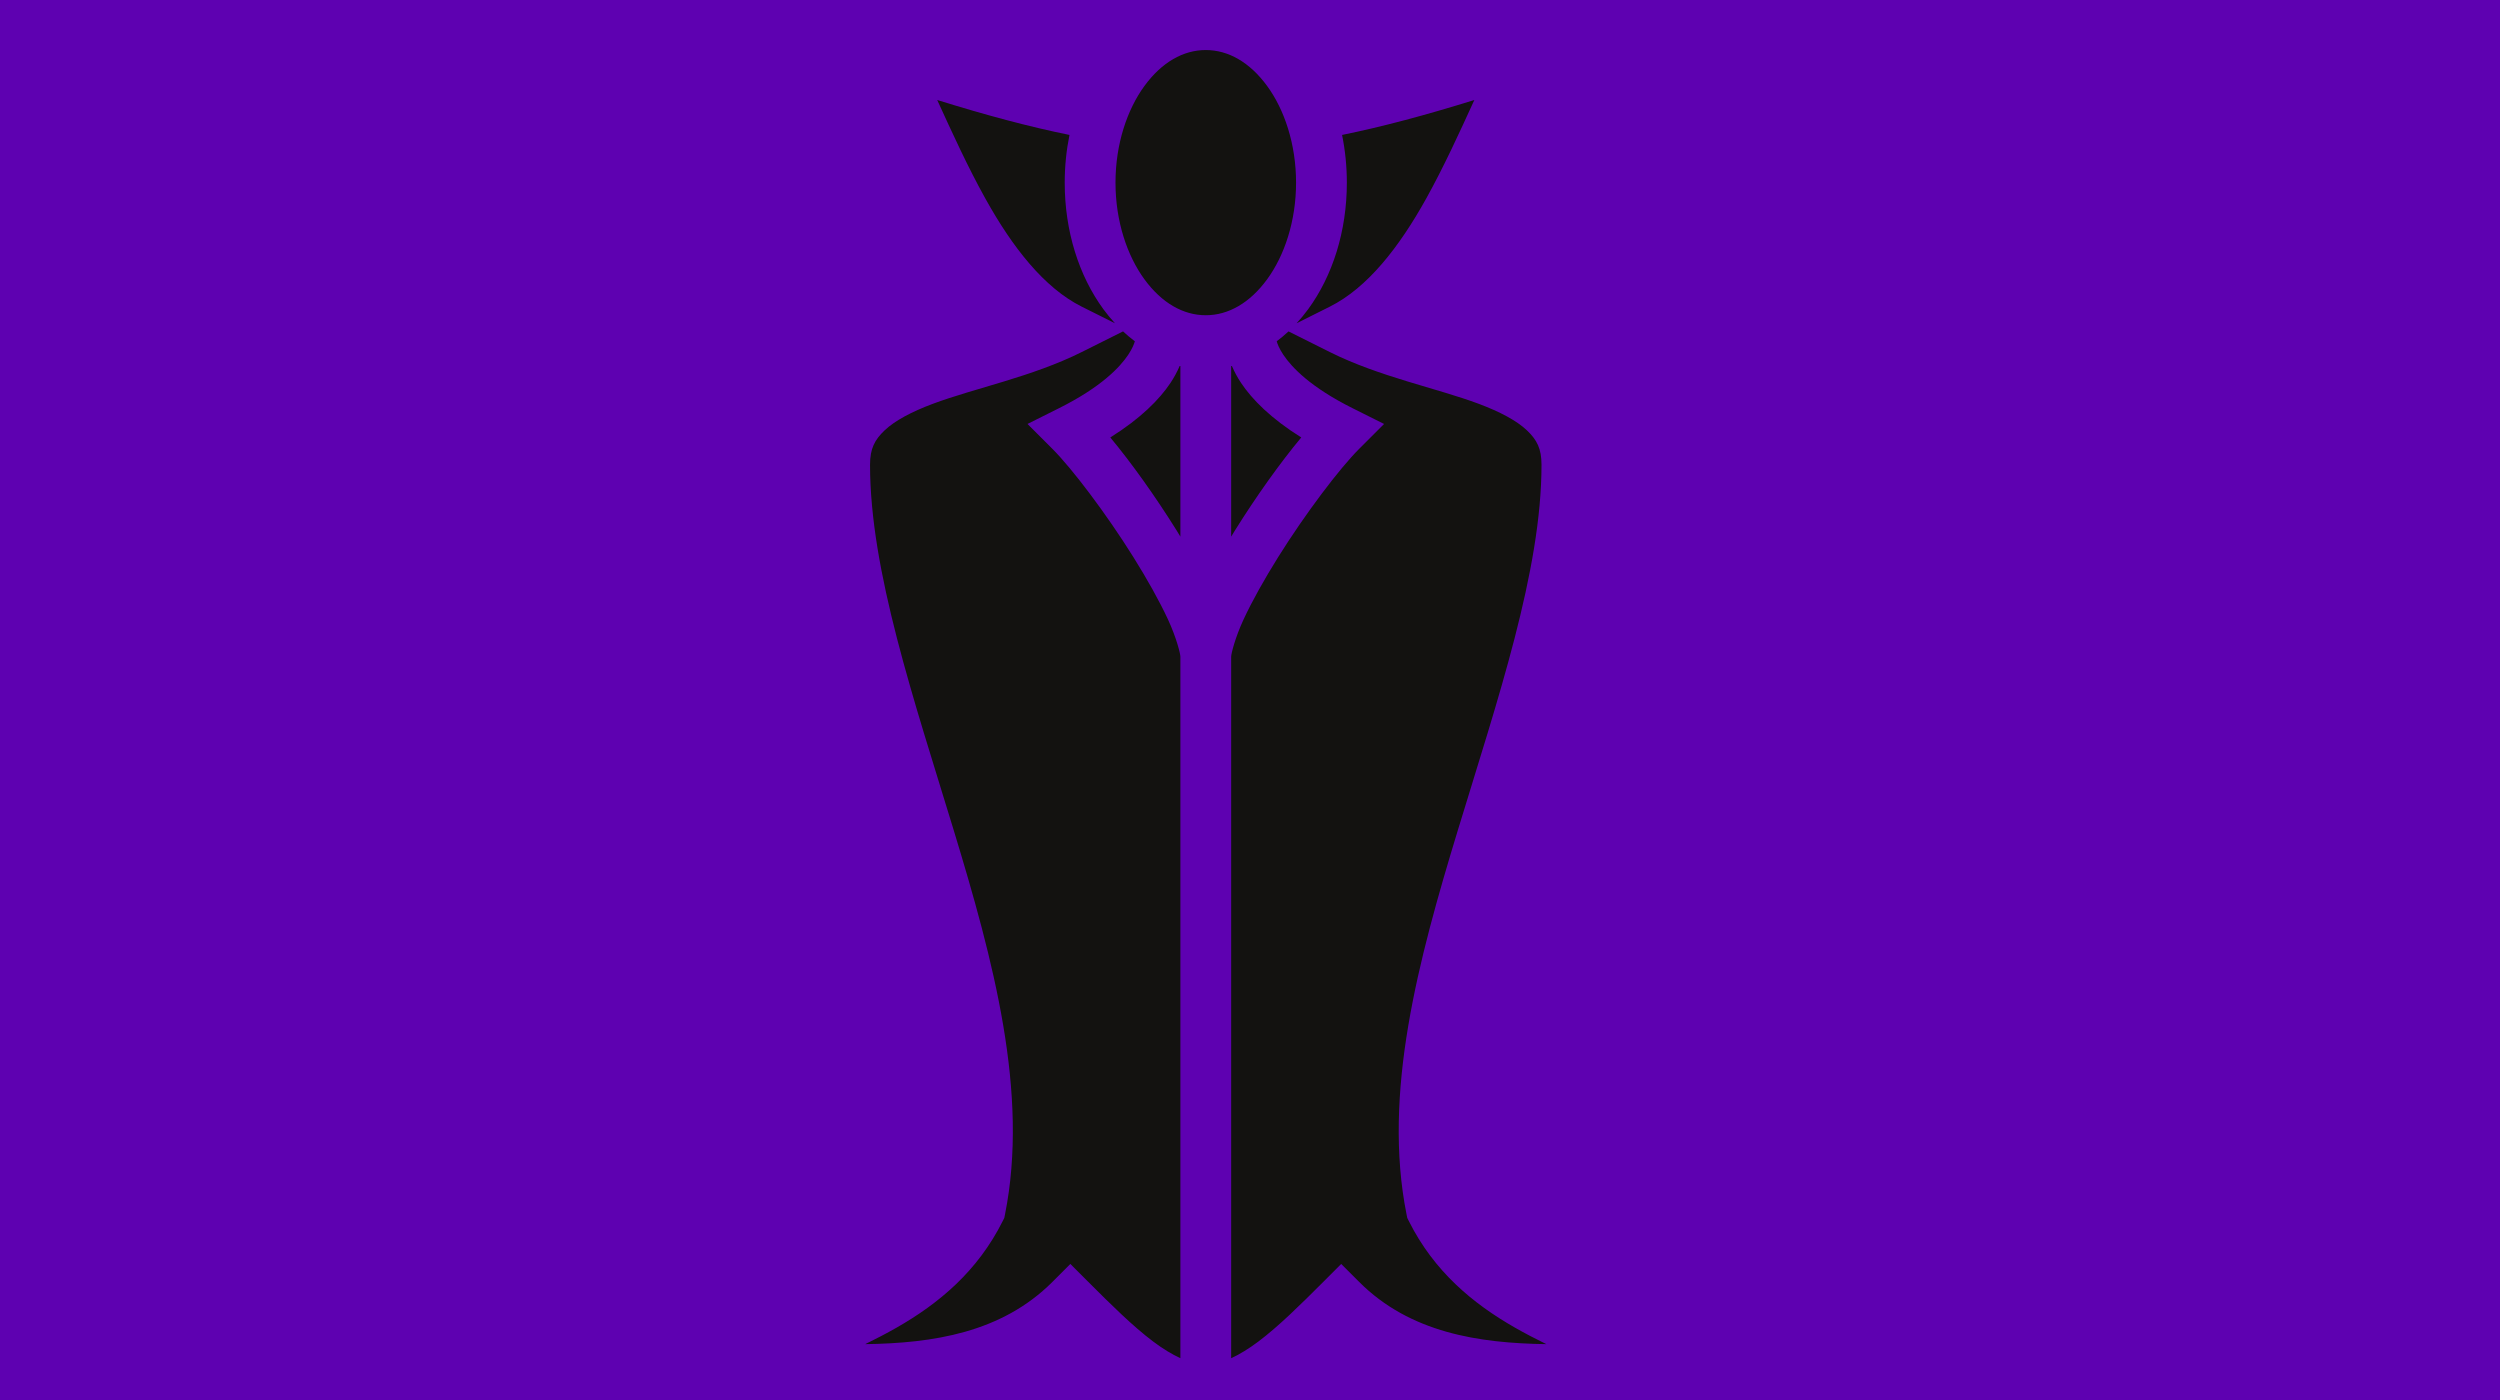
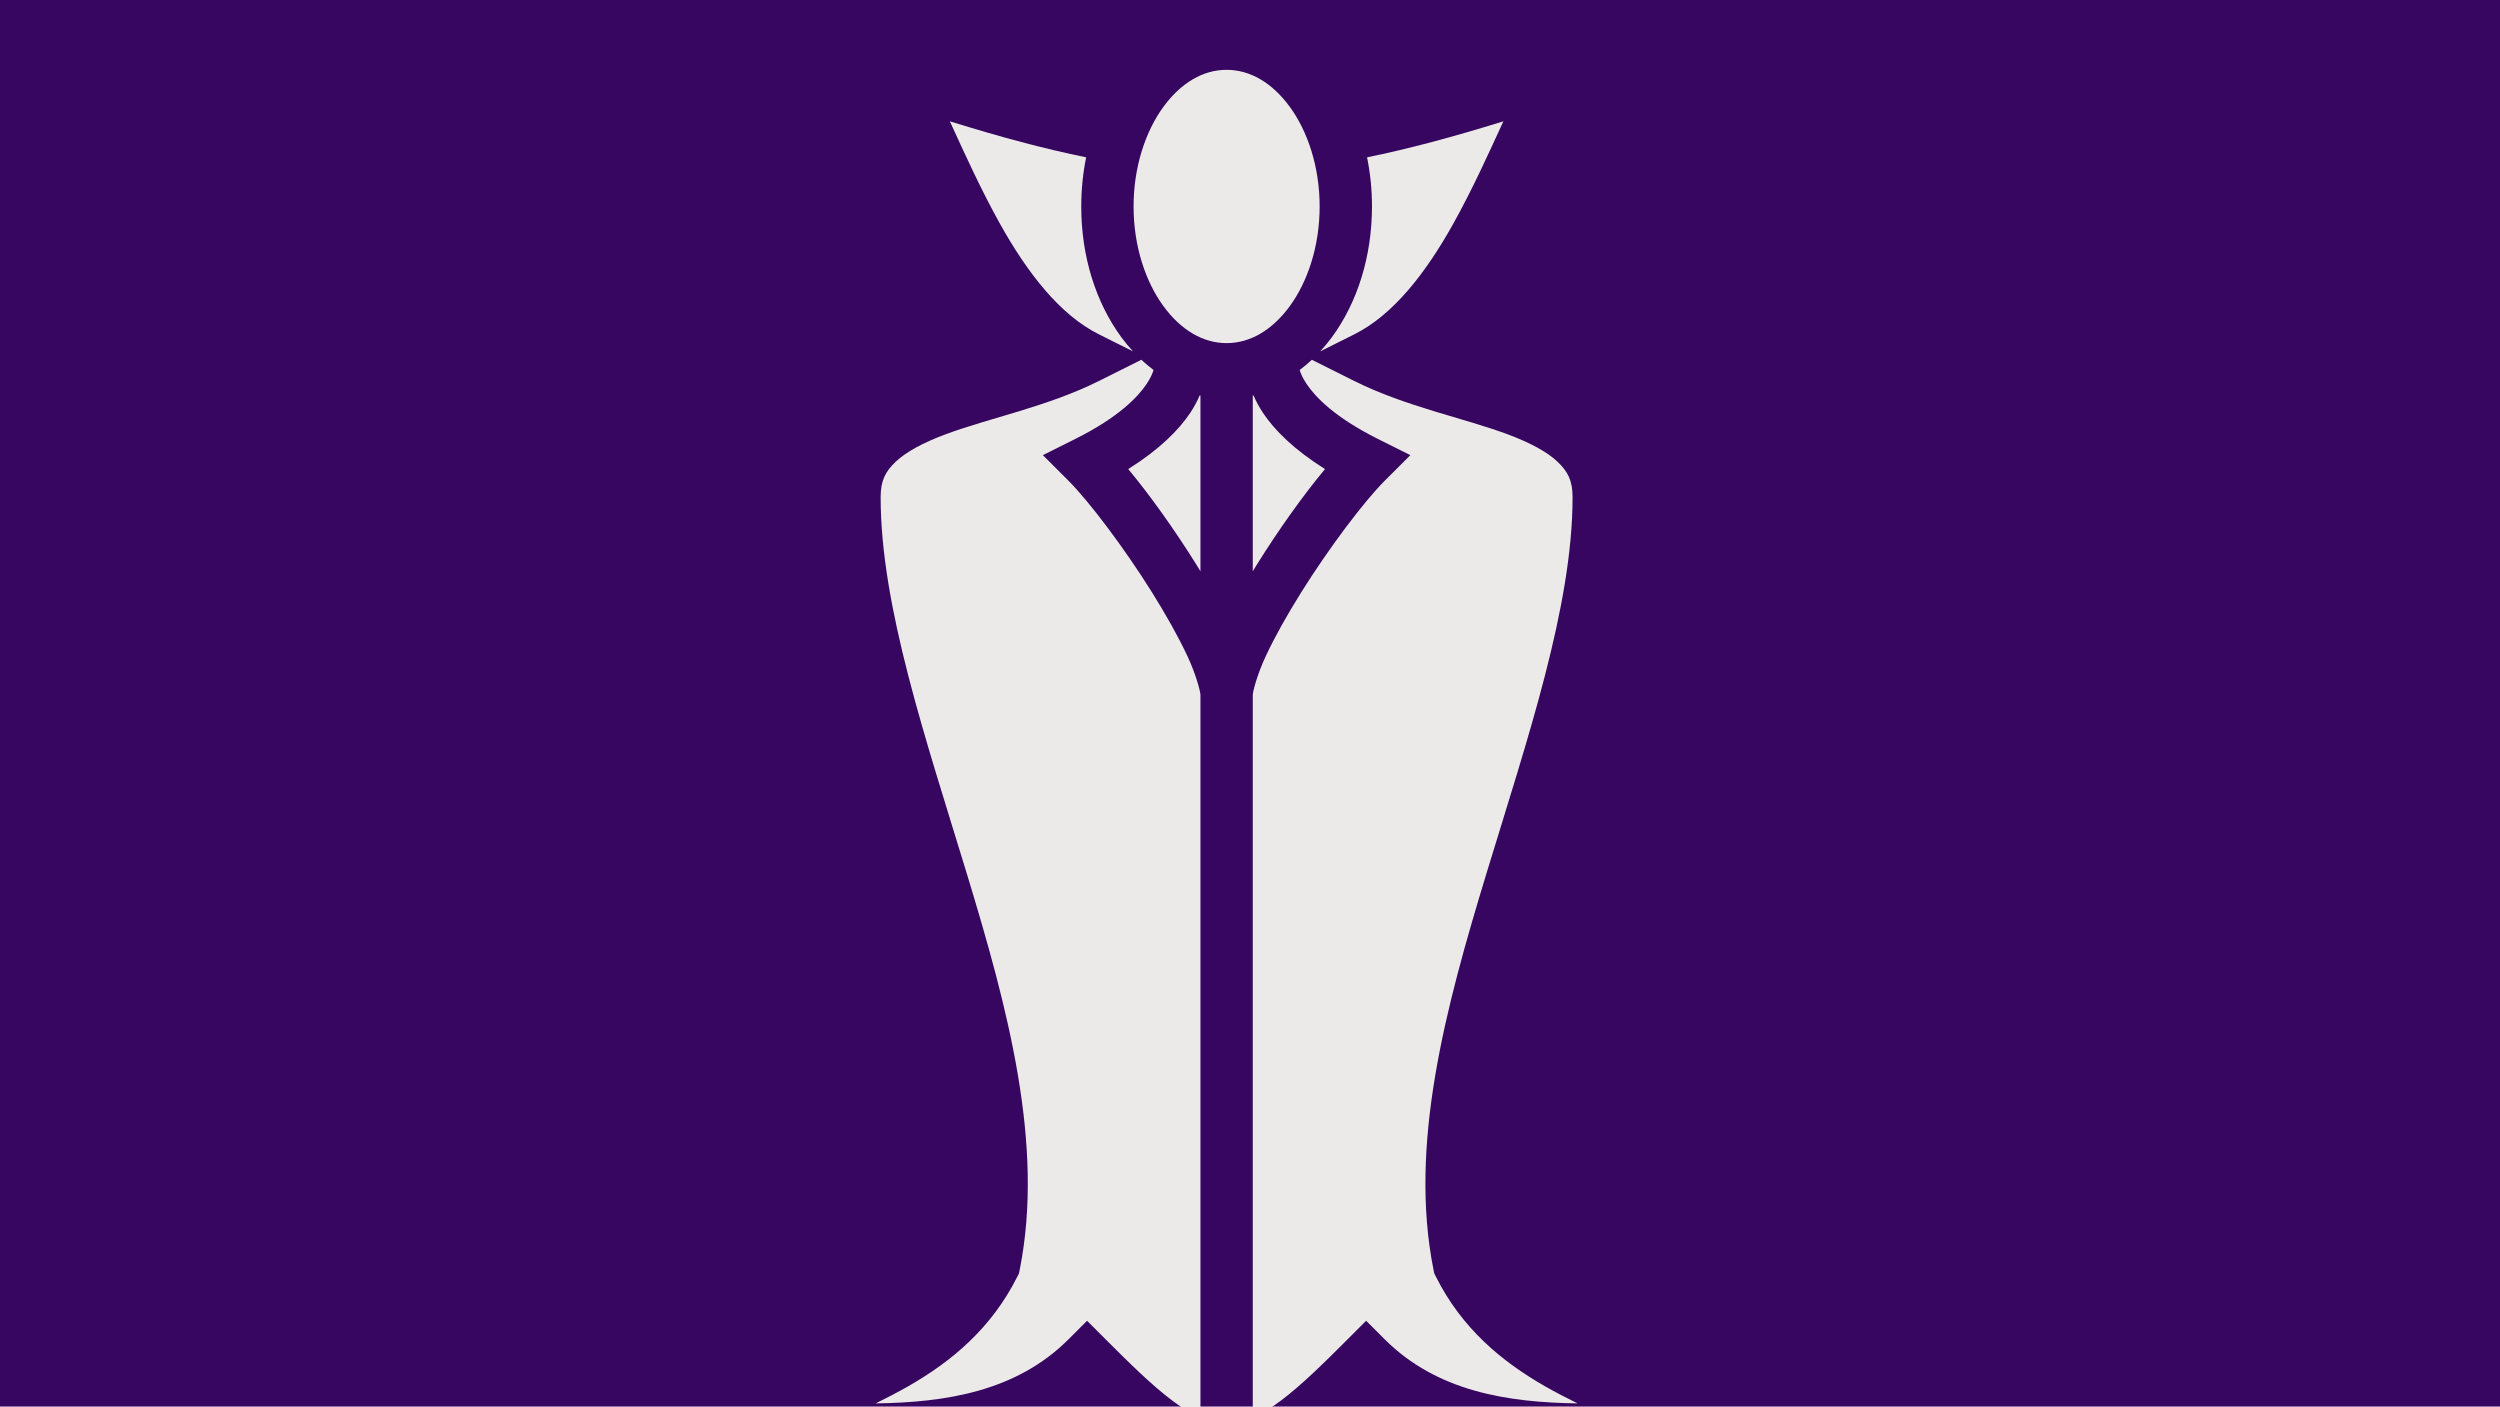
- <svg xmlns="http://www.w3.org/2000/svg" viewBox="0 0 1000 560" version="1.1" id="svg8" width="1000" height="560">
+ <svg xmlns="http://www.w3.org/2000/svg" viewBox="0 0 1000 562.623" version="1.1" id="svg8" width="1000" height="562.623">
  <defs id="defs12">
-     <filter style="color-interpolation-filters:sRGB;" id="filter4527">
+     <filter style="color-interpolation-filters:sRGB" id="filter4527">
      <feOffset dy="3" dx="-7.6" id="feOffset4517" />
      <feGaussianBlur stdDeviation="3" result="blur" id="feGaussianBlur4519" />
      <feFlood flood-color="rgb(0,0,0)" flood-opacity="1" result="flood" id="feFlood4521" />
      <feComposite in="flood" in2="SourceGraphic" operator="in" result="composite" id="feComposite4523" />
      <feBlend in="blur" in2="composite" mode="normal" id="feBlend4525" />
    </filter>
-     <filter style="color-interpolation-filters:sRGB;" id="filter4565">
+     <filter style="color-interpolation-filters:sRGB" id="filter4565">
      <feGaussianBlur stdDeviation="2 1" result="fbSourceGraphic" id="feGaussianBlur4563" />
      <feColorMatrix result="fbSourceGraphicAlpha" in="fbSourceGraphic" values="0 0 0 -1 0 0 0 0 -1 0 0 0 0 -1 0 0 0 0 1 0" id="feColorMatrix4567" />
      <feGaussianBlur id="feGaussianBlur4569" result="result6" stdDeviation="3" in="fbSourceGraphic" />
      <feColorMatrix id="feColorMatrix4571" values="1 0 0 0 0 0 1 0 0 0 0 0 1 0 0 0 0 0 1 0 " result="result7" in="fbSourceGraphic" />
      <feComposite in2="result7" id="feComposite4573" operator="in" in="result6" />
    </filter>
  </defs>
-   <path d="M 0,0 H 1000 V 560 H 0 Z" id="path2" style="fill:#5e01b1;stroke-width:1.462;fill-opacity:1" />
-   <g id="g4579" transform="translate(-12)">
+   <path d="M 0,-2.377 H 1000 V 562.623 H 0 Z" id="path2" style="fill:#370661;fill-opacity:1;stroke-width:1.468" />
+   <g id="g4579" transform="translate(-12,2.622649)">
    <g style="fill:#d40000;fill-opacity:0.639;filter:url(#filter4565)" transform="matrix(1.221842,0,0,1.124919,180.558,-2.622649)" id="g6" class="" />
-     <g transform="matrix(1.128517,0,0,1.128517,205.4108,-12.71191)" id="g6-3" class="">
-       <path style="fill:#131210" id="path4-4" d="m 256,29 c -8,0 -15.6,4.345 -21.73,12.719 C 228.139,50.092 224,62.317 224,76 c 0,13.683 4.139,25.908 10.27,34.281 C 240.4,118.655 248,123 256,123 c 8,0 15.6,-4.345 21.73,-12.719 C 283.861,101.908 288,89.683 288,76 288,62.317 283.861,50.092 277.73,41.719 271.6,33.345 264,29 256,29 Z m -95.193,17.709 c 5.36,11.73 10.839,23.721 17.06,34.92 9.615,17.307 20.842,31.662 34.158,38.32 l 11.79,5.895 a 56.89,56.89 0 0 1 -4.069,-4.93 C 211.038,109.02 206,93.244 206,76 c 0,-5.837 0.59,-11.5 1.691,-16.906 -14.322,-2.912 -29.655,-7.03 -46.884,-12.385 z m 190.386,0 c -17.229,5.355 -32.562,9.473 -46.884,12.385 A 84.694,84.694 0 0 1 306,76 c 0,17.245 -5.038,33.02 -13.746,44.914 a 56.89,56.89 0 0 1 -4.068,4.93 l 11.789,-5.895 c 13.316,-6.658 24.543,-21.013 34.158,-38.32 6.221,-11.199 11.7,-23.19 17.06,-34.92 z m -124.523,82.02 -14.645,7.322 c -17.61,8.805 -37.942,12.78 -52.865,18.377 -7.461,2.798 -13.401,5.966 -16.96,9.347 -3.56,3.382 -5.2,6.475 -5.2,12.225 0,37.6 15.54,83.15 29.61,129.379 14.069,46.228 26.816,93.388 18.216,136.387 l -0.238,1.181 -0.537,1.078 c -8.94,17.879 -22.705,29.286 -37.586,37.79 -3.661,2.091 -7.398,4.026 -11.178,5.878 23.968,-0.33 48.317,-4.023 66.35,-22.056 l 6.363,-6.367 6.363,6.366 c 8,8 15.805,15.74 23.037,21.164 3.413,2.56 6.625,4.506 9.6,5.873 V 244 c 0,-1 -1.397,-6.713 -4.414,-13.21 -3.017,-6.498 -7.362,-14.25 -12.219,-22.02 -9.714,-15.543 -21.79,-31.467 -28.73,-38.407 l -8.83,-8.828 11.168,-5.586 c 14.926,-7.463 21.56,-14.477 24.537,-18.941 1.488,-2.232 2.083,-3.851 2.334,-4.73 0.011,-0.041 0.006,-0.01 0.015,-0.044 a 51.013,51.013 0 0 1 -4.191,-3.506 z m 58.66,0 a 51.013,51.013 0 0 1 -4.191,3.505 c 0.01,0.035 0.004,0.003 0.015,0.043 0.251,0.88 0.846,2.499 2.334,4.73 2.976,4.465 9.61,11.479 24.537,18.942 l 11.168,5.586 -8.83,8.828 c -6.94,6.94 -19.016,22.864 -28.73,38.407 -4.857,7.77 -9.204,15.522 -12.22,22.02 C 266.394,237.286 265,243 265,244 v 248.674 c 2.975,-1.367 6.187,-3.313 9.6,-5.873 7.232,-5.424 15.037,-13.164 23.037,-21.164 l 6.363,-6.367 6.363,6.366 c 18.033,18.033 42.382,21.726 66.35,22.056 -3.78,-1.852 -7.517,-3.787 -11.178,-5.879 -14.881,-8.503 -28.647,-19.91 -37.586,-37.789 l -0.537,-1.078 -0.238,-1.181 c -8.6,-42.999 4.147,-90.159 18.217,-136.387 C 359.46,259.15 375,213.6 375,176 c 0,-5.75 -1.64,-8.843 -5.2,-12.225 -3.559,-3.381 -9.499,-6.55 -16.96,-9.347 -14.923,-5.596 -35.255,-9.572 -52.865,-18.377 z M 246.736,141 a 37.331,37.331 0 0 1 -3.248,5.992 c -3.909,5.864 -10.58,12.602 -21.33,19.326 7.528,9.042 15.934,20.847 23.475,32.912 0.47,0.752 0.911,1.496 1.367,2.245 V 141 Z M 265,141 v 60.475 c 0.456,-0.749 0.898,-1.493 1.367,-2.245 7.541,-12.065 15.947,-23.87 23.475,-32.912 -10.75,-6.724 -17.421,-13.462 -21.33,-19.326 A 37.331,37.331 0 0 1 265.264,141 Z" />
+     <g transform="matrix(1.128517,0,0,1.128517,551.7852,-922.2951)" id="g6-3" class="">
+       <path style="fill:#ebeae8;fill-opacity:1;stroke-width:1.03" id="path4-4" d="m -43.545,839.69 c -8.244,0 -16.076,4.477 -22.393,13.107 -6.318,8.628 -10.583,21.226 -10.583,35.326 0,14.1 4.265,26.698 10.583,35.326 6.317,8.629 14.149,13.107 22.393,13.107 8.244,0 16.076,-4.477 22.392,-13.107 6.318,-8.628 10.583,-21.226 10.583,-35.326 0,-14.1 -4.265,-26.698 -10.583,-35.326 -6.317,-8.629 -14.149,-13.107 -22.392,-13.107 z m -98.095,18.249 c 5.523,12.088 11.169,24.444 17.58,35.985 9.908,17.835 21.477,32.627 35.199,39.488 l 12.149,6.075 a 58.624,58.624 0 0 1 -4.193,-5.08 c -8.973,-12.257 -14.165,-28.514 -14.165,-46.283 0,-6.015 0.608,-11.851 1.743,-17.421 -14.759,-3.001 -30.559,-7.244 -48.313,-12.763 z m 196.19,0 c -17.754,5.518 -33.555,9.762 -48.313,12.763 a 87.276,87.276 0 0 1 1.743,17.421 c 0,17.771 -5.192,34.027 -14.165,46.283 a 58.624,58.624 0 0 1 -4.192,5.08 L 1.771,933.412 C 15.493,926.551 27.062,911.758 36.97,893.924 43.381,882.383 49.027,870.027 54.551,857.939 Z m -128.319,84.521 -15.091,7.545 c -18.147,9.073 -39.099,13.17 -54.477,18.937 -7.688,2.883 -13.81,6.148 -17.477,9.632 -3.669,3.485 -5.359,6.672 -5.359,12.598 0,38.746 16.014,85.685 30.513,133.324 14.498,47.637 27.634,96.235 18.771,140.545 l -0.245,1.217 -0.553,1.111 c -9.213,18.424 -23.397,30.179 -38.732,38.942 -3.773,2.155 -7.624,4.149 -11.519,6.057 24.699,-0.34 49.79,-4.146 68.373,-22.728 l 6.557,-6.561 6.557,6.56 c 8.244,8.244 16.287,16.22 23.739,21.809 3.517,2.638 6.827,4.643 9.893,6.052 v -256.255 c 0,-1.03 -1.44,-6.918 -4.549,-13.613 -3.109,-6.696 -7.586,-14.684 -12.592,-22.691 -10.01,-16.017 -22.454,-32.426 -29.606,-39.578 l -9.099,-9.097 11.508,-5.756 c 15.381,-7.691 22.217,-14.918 25.285,-19.518 1.533,-2.3 2.147,-3.968 2.405,-4.874 0.011,-0.042 0.006,-0.01 0.015,-0.045 a 52.568,52.568 0 0 1 -4.319,-3.613 z m 60.448,0 a 52.568,52.568 0 0 1 -4.319,3.612 c 0.01,0.036 0.004,0.003 0.015,0.044 0.259,0.907 0.872,2.575 2.405,4.874 3.067,4.601 9.903,11.829 25.285,19.52 l 11.508,5.756 -9.099,9.097 c -7.152,7.152 -19.596,23.561 -29.606,39.578 -5.005,8.007 -9.485,15.995 -12.593,22.691 -3.111,6.694 -4.548,12.582 -4.548,13.613 v 256.255 c 3.066,-1.409 6.376,-3.414 9.893,-6.052 7.452,-5.589 15.495,-13.565 23.739,-21.809 l 6.557,-6.561 6.557,6.56 c 18.583,18.583 43.674,22.388 68.373,22.728 -3.895,-1.909 -7.746,-3.902 -11.519,-6.058 -15.335,-8.762 -29.52,-20.517 -38.732,-38.941 l -0.553,-1.111 -0.245,-1.217 c -8.862,-44.31 4.273,-92.908 18.772,-140.545 14.498,-47.637 30.512,-94.576 30.512,-133.322 0,-5.925 -1.69,-9.113 -5.359,-12.598 -3.668,-3.484 -9.789,-6.75 -17.477,-9.632 -15.378,-5.767 -36.33,-9.864 -54.477,-18.937 z m -39.771,12.645 a 38.469,38.469 0 0 1 -3.347,6.175 c -4.028,6.043 -10.903,12.986 -21.98,19.915 7.758,9.318 16.42,21.483 24.191,33.915 0.484,0.775 0.939,1.542 1.409,2.313 v -62.319 z m 18.821,0 v 62.319 c 0.47,-0.772 0.925,-1.539 1.409,-2.313 7.771,-12.433 16.433,-24.598 24.191,-33.915 -11.078,-6.929 -17.952,-13.872 -21.98,-19.915 a 38.469,38.469 0 0 1 -3.347,-6.175 z" />
    </g>
  </g>
</svg>
